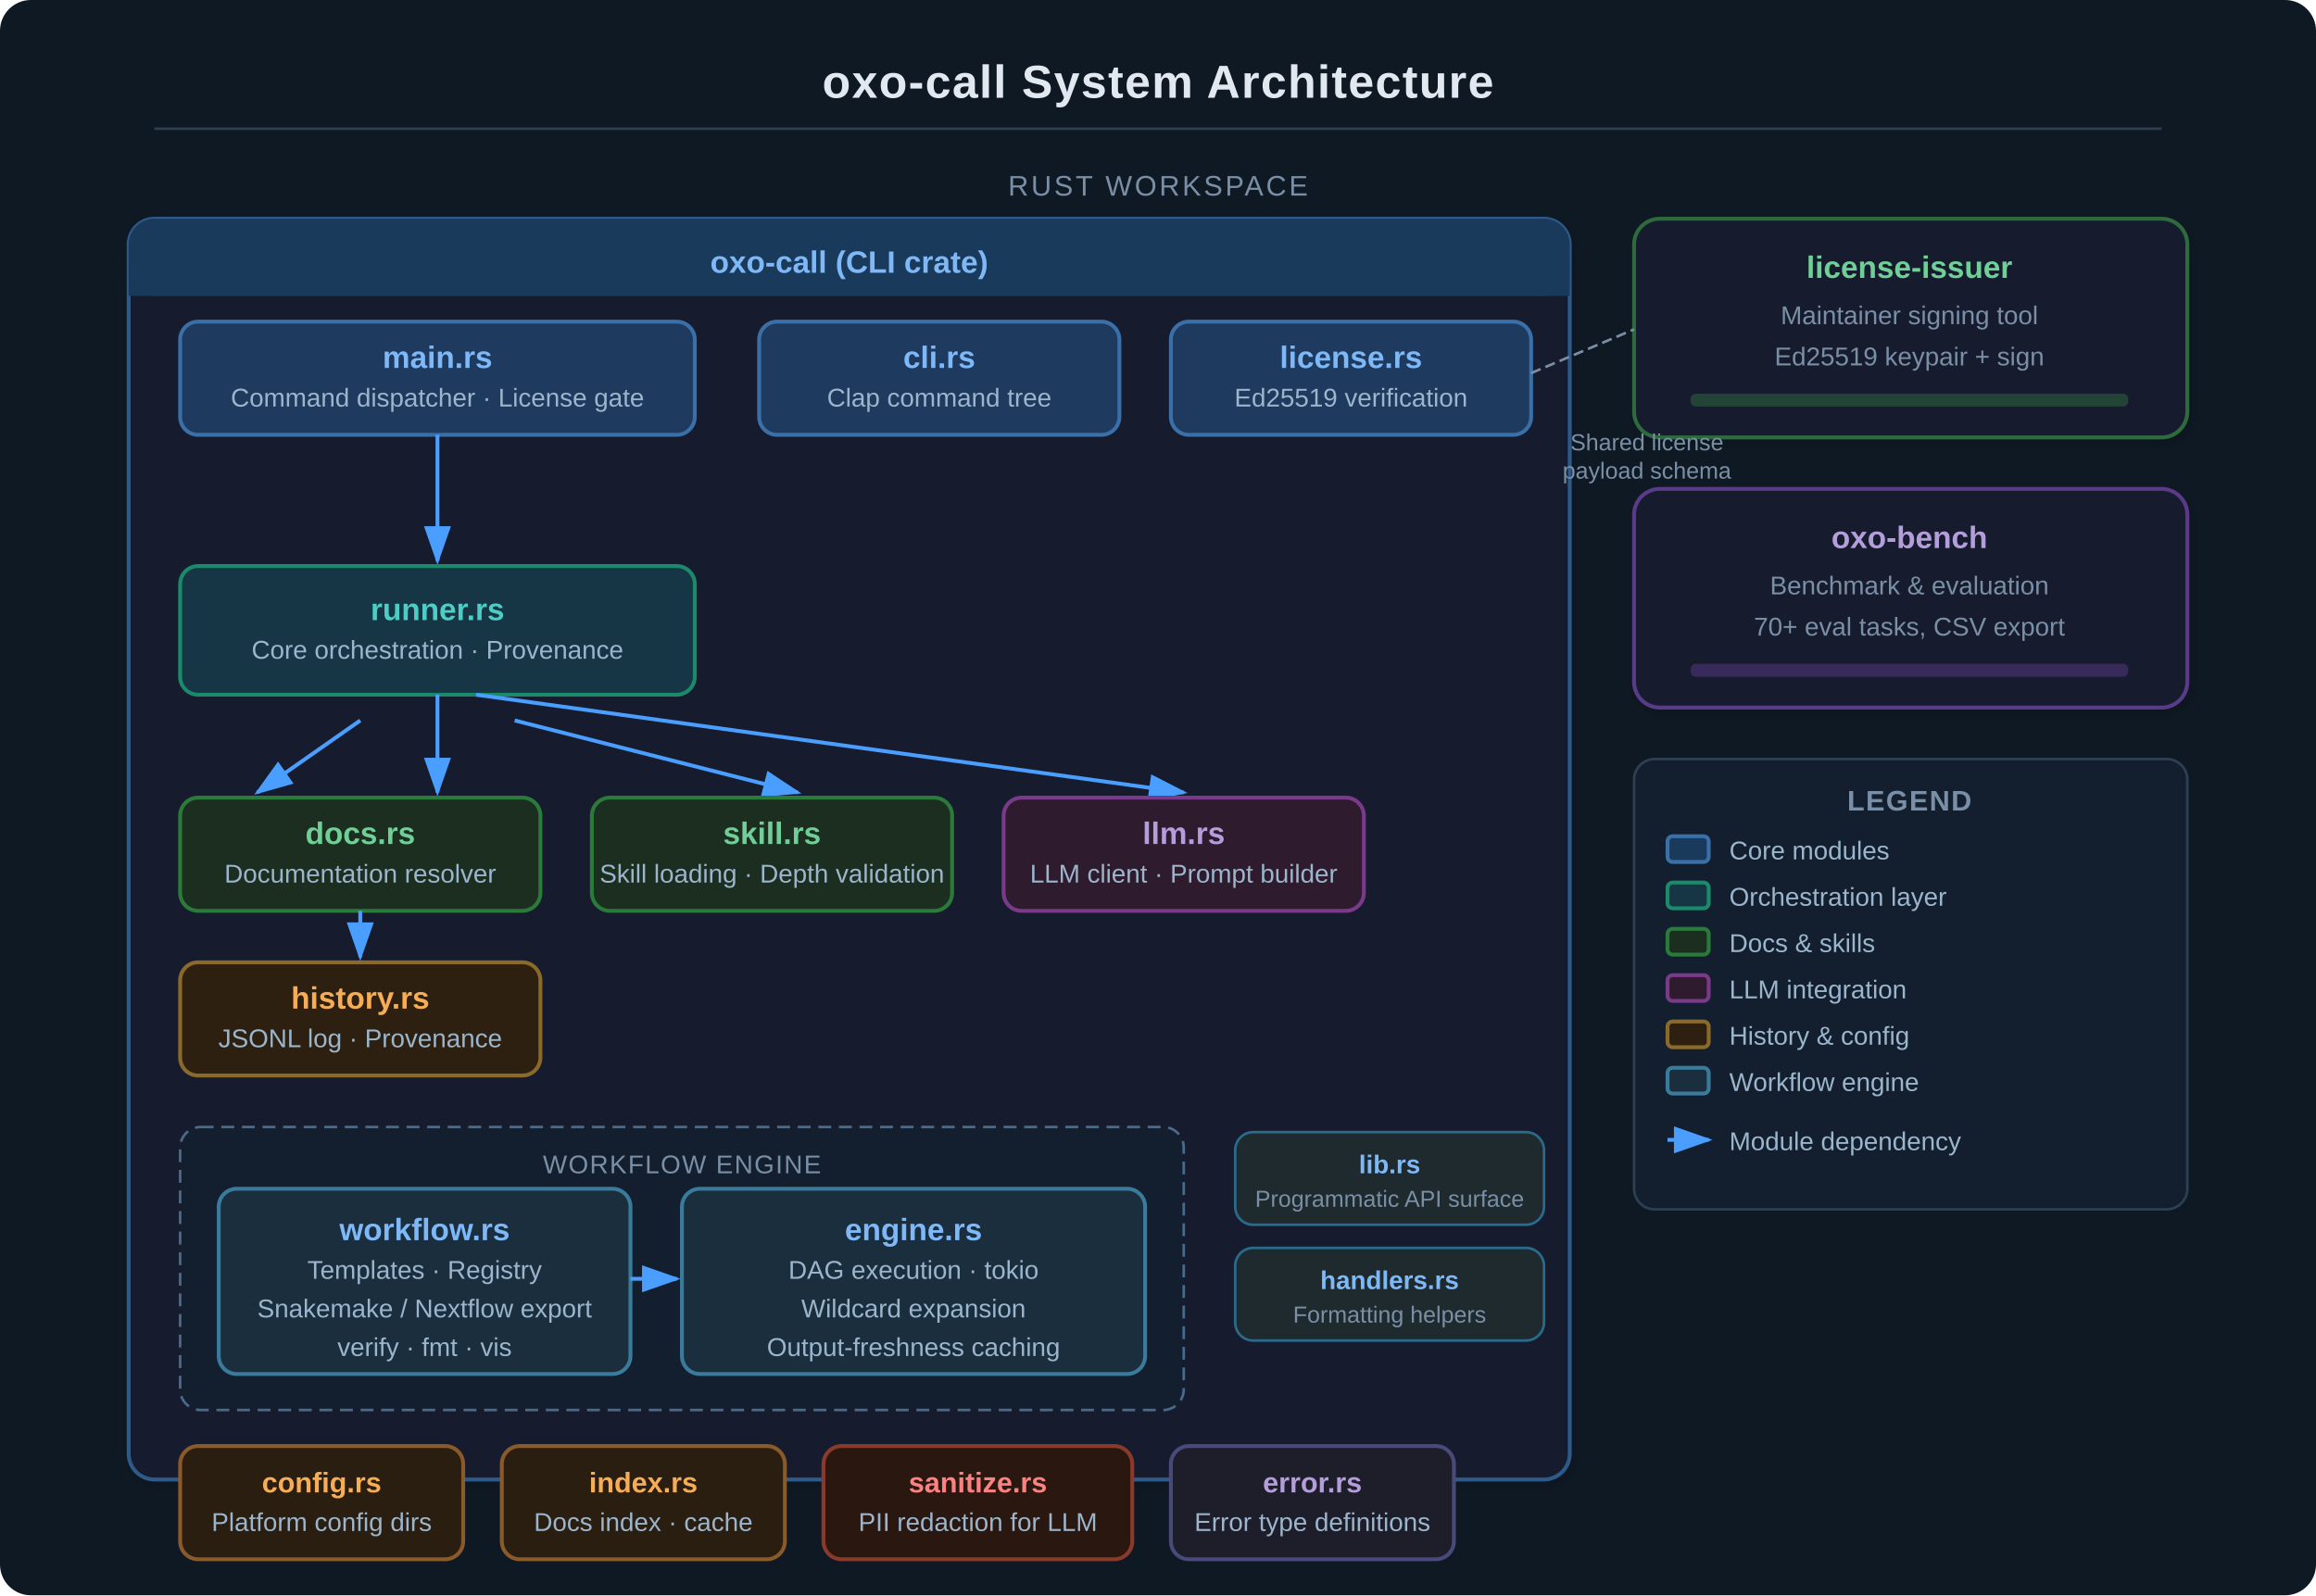
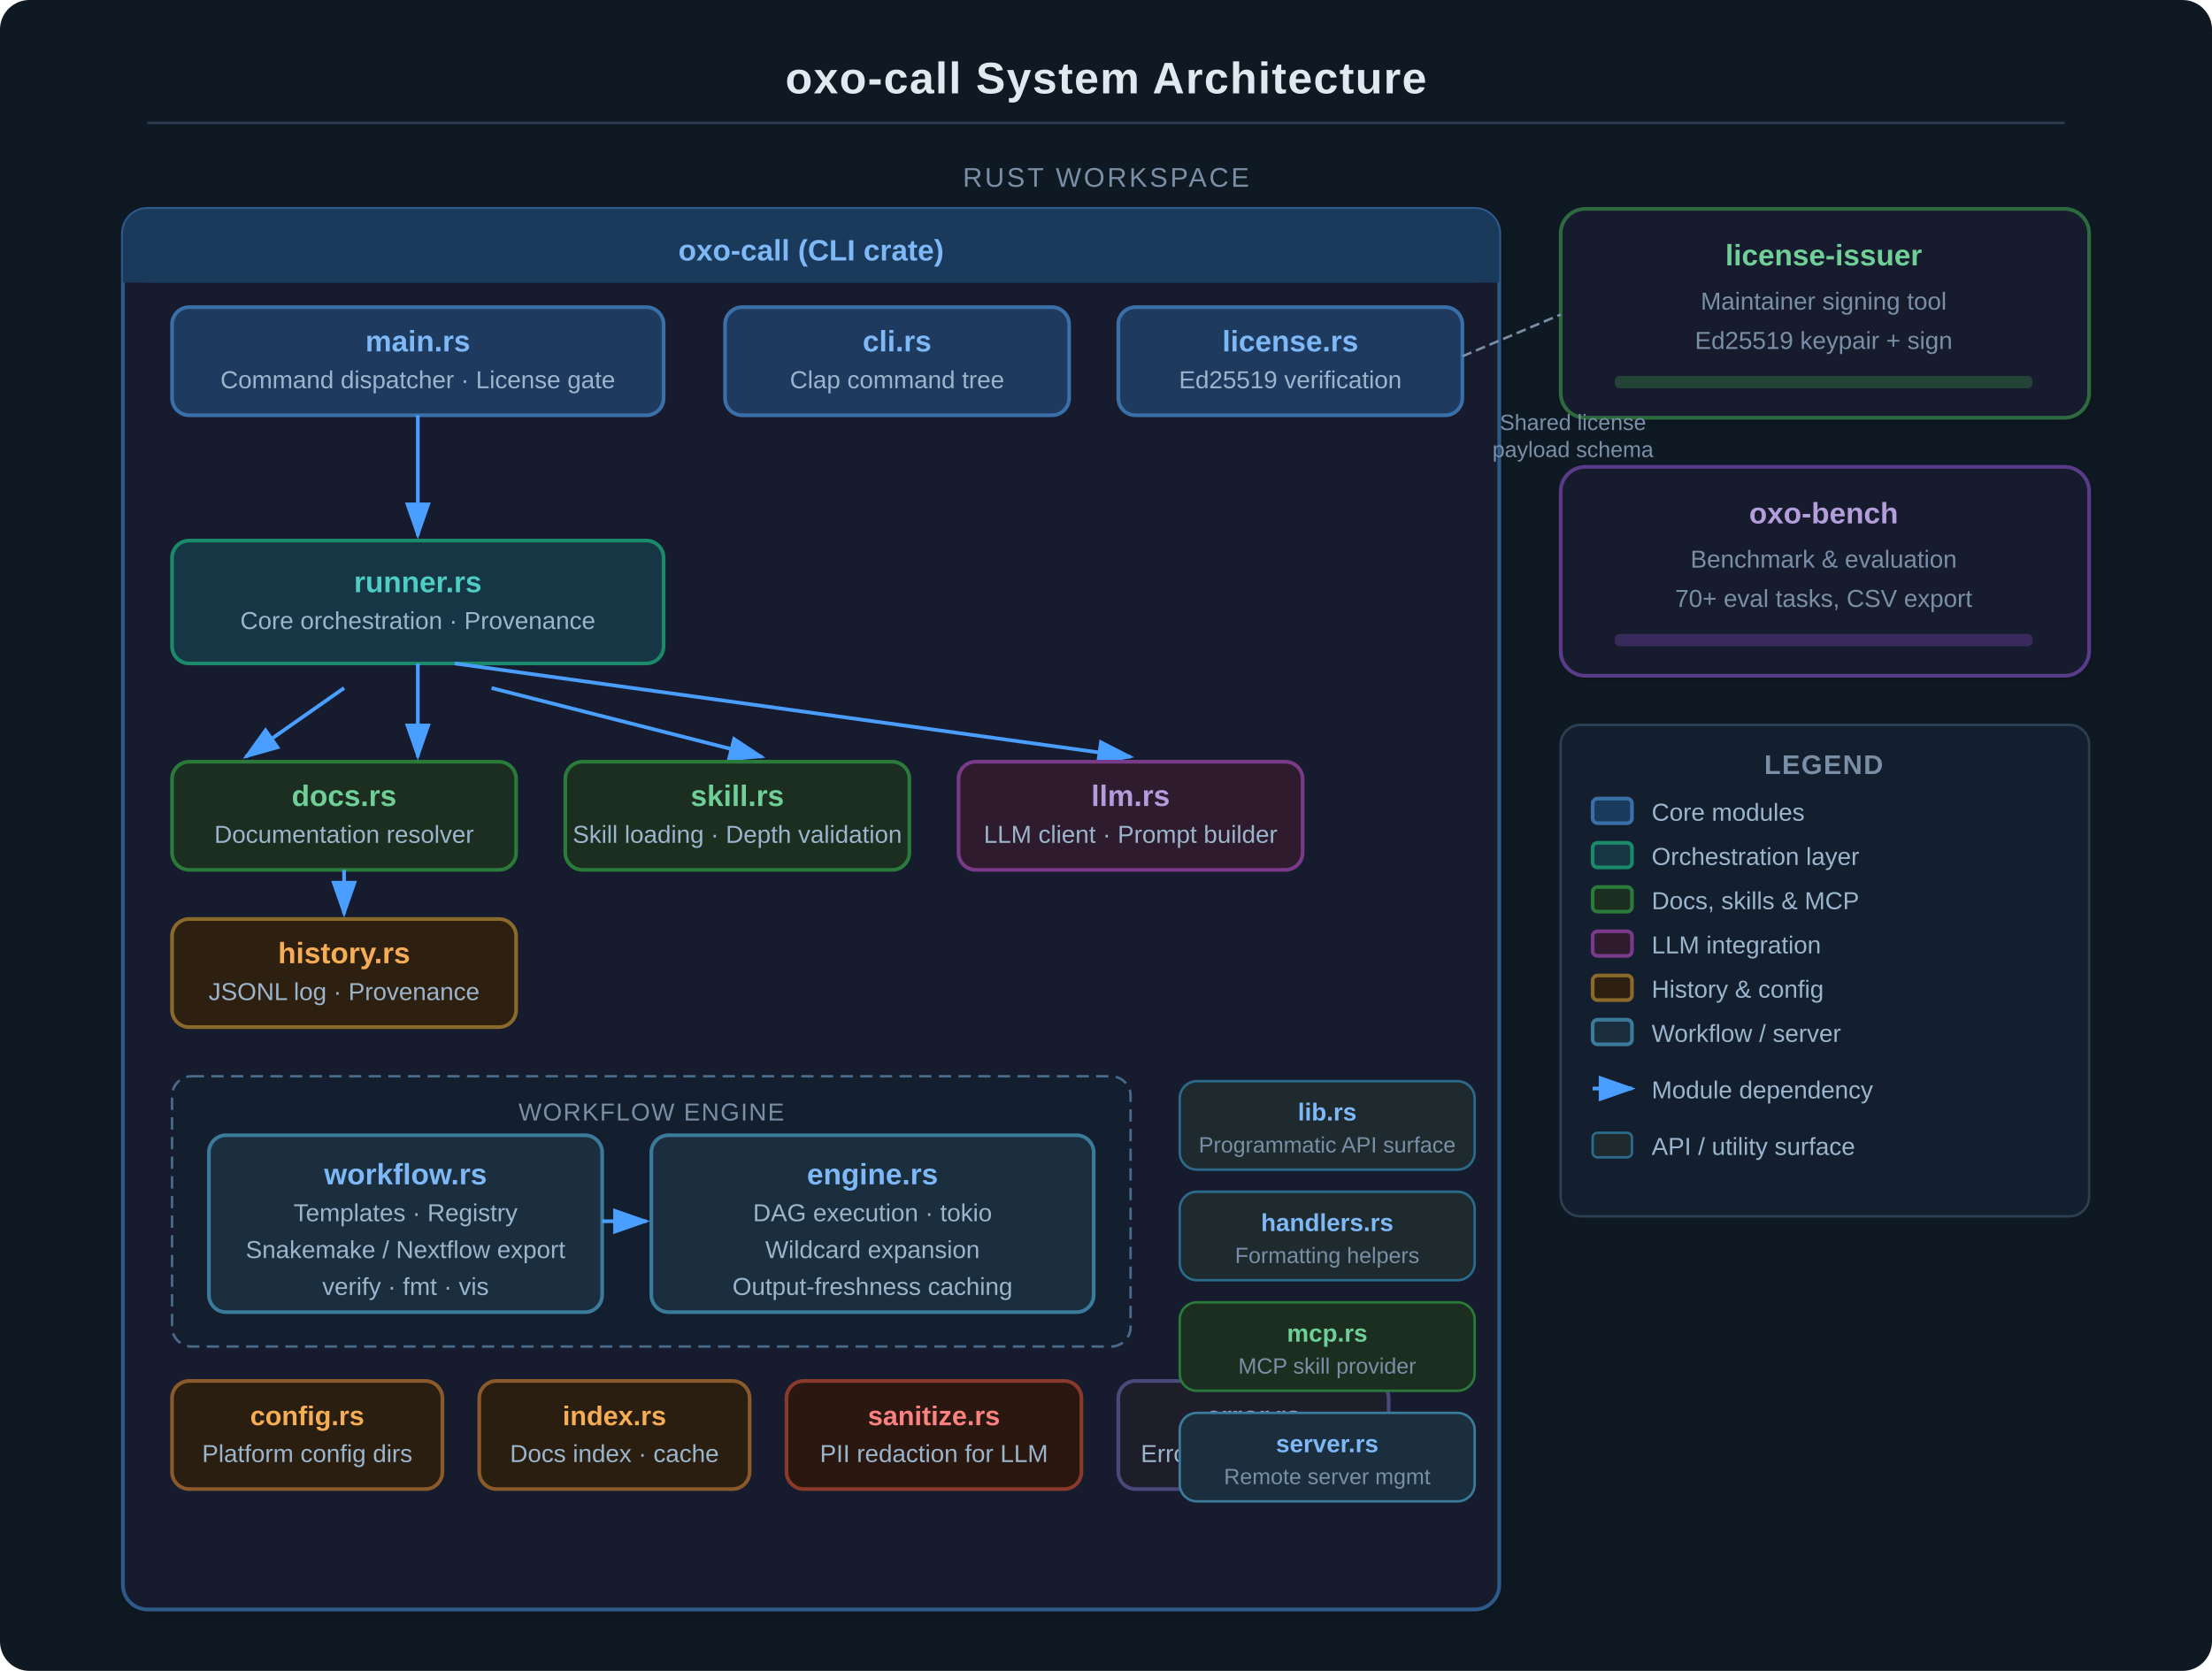
- <svg xmlns="http://www.w3.org/2000/svg" viewBox="0 0 900 620" font-family="'Segoe UI', 'Liberation Sans', Arial, sans-serif">
+ <svg xmlns="http://www.w3.org/2000/svg" viewBox="0 0 900 680" font-family="'Segoe UI', 'Liberation Sans', Arial, sans-serif">
  <defs>
    <marker id="arrow" markerWidth="10" markerHeight="7" refX="9" refY="3.5" orient="auto">
      <polygon points="0 0, 10 3.5, 0 7" fill="#4a9eff" />
    </marker>
    <marker id="arrow-gray" markerWidth="10" markerHeight="7" refX="9" refY="3.5" orient="auto">
      <polygon points="0 0, 10 3.5, 0 7" fill="#7a8fa6" />
    </marker>
    <filter id="shadow" x="-5%" y="-5%" width="110%" height="110%">
      <feDropShadow dx="1" dy="2" stdDeviation="2" flood-color="#00000022" />
    </filter>
  </defs>
-   <rect width="900" height="620" fill="#0f1923" rx="12" />
+   <rect width="900" height="680" fill="#0f1923" rx="12" />
  <text x="450" y="38" text-anchor="middle" fill="#e2e8f0" font-size="18" font-weight="700" letter-spacing="0.5">oxo-call System Architecture</text>
  <line x1="60" y1="50" x2="840" y2="50" stroke="#2d3f52" stroke-width="1" />
  <text x="450" y="76" text-anchor="middle" fill="#7a8fa6" font-size="11" letter-spacing="1">RUST WORKSPACE</text>
-   <rect x="50" y="85" width="560" height="490" rx="10" fill="#131f2e" stroke="#2d5a8a" stroke-width="1.5" filter="url(#shadow)" />
+   <rect x="50" y="85" width="560" height="570" rx="10" fill="#131f2e" stroke="#2d5a8a" stroke-width="1.5" filter="url(#shadow)" />
  <rect x="50" y="85" width="560" height="30" rx="10" fill="#1a3a5c" />
  <rect x="50" y="105" width="560" height="10" rx="0" fill="#1a3a5c" />
  <text x="330" y="106" text-anchor="middle" fill="#7eb8f7" font-size="12" font-weight="700">oxo-call (CLI crate)</text>
  <rect x="635" y="85" width="215" height="85" rx="10" fill="#131f2e" stroke="#2d6a3e" stroke-width="1.5" filter="url(#shadow)" />
  <text x="742" y="108" text-anchor="middle" fill="#6fcf97" font-size="12" font-weight="700">license-issuer</text>
  <text x="742" y="126" text-anchor="middle" fill="#7a8fa6" font-size="10">Maintainer signing tool</text>
  <text x="742" y="142" text-anchor="middle" fill="#7a8fa6" font-size="10">Ed25519 keypair + sign</text>
  <rect x="657" y="153" width="170" height="5" rx="2" fill="#2d6a3e" opacity="0.5" />
  <rect x="635" y="190" width="215" height="85" rx="10" fill="#131f2e" stroke="#5a3a8a" stroke-width="1.5" filter="url(#shadow)" />
  <text x="742" y="213" text-anchor="middle" fill="#b39ddb" font-size="12" font-weight="700">oxo-bench</text>
  <text x="742" y="231" text-anchor="middle" fill="#7a8fa6" font-size="10">Benchmark &amp; evaluation</text>
  <text x="742" y="247" text-anchor="middle" fill="#7a8fa6" font-size="10">70+ eval tasks, CSV export</text>
  <rect x="657" y="258" width="170" height="5" rx="2" fill="#5a3a8a" opacity="0.5" />
  <rect x="70" y="125" width="200" height="44" rx="7" fill="#1e3a5f" stroke="#3a6fa8" stroke-width="1.5" />
  <text x="170" y="143" text-anchor="middle" fill="#7eb8f7" font-size="12" font-weight="700">main.rs</text>
  <text x="170" y="158" text-anchor="middle" fill="#9bb5cc" font-size="10">Command dispatcher · License gate</text>
  <rect x="295" y="125" width="140" height="44" rx="7" fill="#1e3a5f" stroke="#3a6fa8" stroke-width="1.5" />
  <text x="365" y="143" text-anchor="middle" fill="#7eb8f7" font-size="12" font-weight="700">cli.rs</text>
  <text x="365" y="158" text-anchor="middle" fill="#9bb5cc" font-size="10">Clap command tree</text>
  <rect x="455" y="125" width="140" height="44" rx="7" fill="#1e3a5f" stroke="#3a6fa8" stroke-width="1.5" />
  <text x="525" y="143" text-anchor="middle" fill="#7eb8f7" font-size="12" font-weight="700">license.rs</text>
  <text x="525" y="158" text-anchor="middle" fill="#9bb5cc" font-size="10">Ed25519 verification</text>
  <line x1="170" y1="169" x2="170" y2="218" stroke="#4a9eff" stroke-width="1.5" marker-end="url(#arrow)" />
  <rect x="70" y="220" width="200" height="50" rx="7" fill="#163545" stroke="#1a8a6a" stroke-width="1.5" />
  <text x="170" y="241" text-anchor="middle" fill="#4ecdc4" font-size="12" font-weight="700">runner.rs</text>
  <text x="170" y="256" text-anchor="middle" fill="#9bb5cc" font-size="10">Core orchestration · Provenance</text>
  <line x1="170" y1="270" x2="170" y2="308" stroke="#4a9eff" stroke-width="1.5" marker-end="url(#arrow)" />
  <line x1="200" y1="280" x2="310" y2="308" stroke="#4a9eff" stroke-width="1.5" marker-end="url(#arrow)" />
  <line x1="140" y1="280" x2="100" y2="308" stroke="#4a9eff" stroke-width="1.5" marker-end="url(#arrow)" />
  <line x1="185" y1="270" x2="460" y2="308" stroke="#4a9eff" stroke-width="1.5" marker-end="url(#arrow)" />
  <rect x="70" y="310" width="140" height="44" rx="7" fill="#1c2e20" stroke="#2a7a3a" stroke-width="1.5" />
  <text x="140" y="328" text-anchor="middle" fill="#6fcf97" font-size="12" font-weight="700">docs.rs</text>
  <text x="140" y="343" text-anchor="middle" fill="#9bb5cc" font-size="10">Documentation resolver</text>
  <rect x="230" y="310" width="140" height="44" rx="7" fill="#1c2e20" stroke="#2a7a3a" stroke-width="1.5" />
  <text x="300" y="328" text-anchor="middle" fill="#6fcf97" font-size="12" font-weight="700">skill.rs</text>
  <text x="300" y="343" text-anchor="middle" fill="#9bb5cc" font-size="10">Skill loading · Depth validation</text>
  <rect x="390" y="310" width="140" height="44" rx="7" fill="#2e1c2e" stroke="#7a3a8a" stroke-width="1.5" />
  <text x="460" y="328" text-anchor="middle" fill="#b39ddb" font-size="12" font-weight="700">llm.rs</text>
  <text x="460" y="343" text-anchor="middle" fill="#9bb5cc" font-size="10">LLM client · Prompt builder</text>
  <rect x="70" y="374" width="140" height="44" rx="7" fill="#2e2010" stroke="#8a6a2a" stroke-width="1.5" />
  <text x="140" y="392" text-anchor="middle" fill="#f6ad55" font-size="12" font-weight="700">history.rs</text>
  <text x="140" y="407" text-anchor="middle" fill="#9bb5cc" font-size="10">JSONL log · Provenance</text>
  <line x1="140" y1="354" x2="140" y2="372" stroke="#4a9eff" stroke-width="1.5" marker-end="url(#arrow)" />
  <rect x="70" y="438" width="390" height="110" rx="8" fill="#131f2e" stroke="#4a6a8a" stroke-width="1" stroke-dasharray="5,3" />
  <text x="265" y="456" text-anchor="middle" fill="#7a8fa6" font-size="10" letter-spacing="0.5">WORKFLOW ENGINE</text>
  <rect x="85" y="462" width="160" height="72" rx="7" fill="#1a2e3e" stroke="#3a7a9a" stroke-width="1.5" />
  <text x="165" y="482" text-anchor="middle" fill="#7eb8f7" font-size="12" font-weight="700">workflow.rs</text>
  <text x="165" y="497" text-anchor="middle" fill="#9bb5cc" font-size="10">Templates · Registry</text>
  <text x="165" y="512" text-anchor="middle" fill="#9bb5cc" font-size="10">Snakemake / Nextflow export</text>
  <text x="165" y="527" text-anchor="middle" fill="#9bb5cc" font-size="10">verify · fmt · vis</text>
  <line x1="245" y1="497" x2="263" y2="497" stroke="#4a9eff" stroke-width="1.5" marker-end="url(#arrow)" />
  <rect x="265" y="462" width="180" height="72" rx="7" fill="#1a2e3e" stroke="#3a7a9a" stroke-width="1.5" />
  <text x="355" y="482" text-anchor="middle" fill="#7eb8f7" font-size="12" font-weight="700">engine.rs</text>
  <text x="355" y="497" text-anchor="middle" fill="#9bb5cc" font-size="10">DAG execution · tokio</text>
  <text x="355" y="512" text-anchor="middle" fill="#9bb5cc" font-size="10">Wildcard expansion</text>
  <text x="355" y="527" text-anchor="middle" fill="#9bb5cc" font-size="10">Output-freshness caching</text>
  <rect x="70" y="562" width="110" height="44" rx="7" fill="#2a1e10" stroke="#8a5a2a" stroke-width="1.5" />
  <text x="125" y="580" text-anchor="middle" fill="#f6ad55" font-size="11" font-weight="700">config.rs</text>
  <text x="125" y="595" text-anchor="middle" fill="#9bb5cc" font-size="10">Platform config dirs</text>
  <rect x="195" y="562" width="110" height="44" rx="7" fill="#2a1e10" stroke="#8a5a2a" stroke-width="1.5" />
  <text x="250" y="580" text-anchor="middle" fill="#f6ad55" font-size="11" font-weight="700">index.rs</text>
  <text x="250" y="595" text-anchor="middle" fill="#9bb5cc" font-size="10">Docs index · cache</text>
  <rect x="320" y="562" width="120" height="44" rx="7" fill="#2a1810" stroke="#8a3a2a" stroke-width="1.5" />
  <text x="380" y="580" text-anchor="middle" fill="#fc8181" font-size="11" font-weight="700">sanitize.rs</text>
  <text x="380" y="595" text-anchor="middle" fill="#9bb5cc" font-size="10">PII redaction for LLM</text>
  <rect x="455" y="562" width="110" height="44" rx="7" fill="#1e1e2a" stroke="#4a4a7a" stroke-width="1.5" />
  <text x="510" y="580" text-anchor="middle" fill="#b39ddb" font-size="11" font-weight="700">error.rs</text>
  <text x="510" y="595" text-anchor="middle" fill="#9bb5cc" font-size="10">Error type definitions</text>
  <rect x="480" y="440" width="120" height="36" rx="7" fill="#1e2a2e" stroke="#2a6a8a" stroke-width="1" />
  <text x="540" y="456" text-anchor="middle" fill="#7eb8f7" font-size="10" font-weight="700">lib.rs</text>
  <text x="540" y="469" text-anchor="middle" fill="#7a8fa6" font-size="9">Programmatic API surface</text>
  <rect x="480" y="485" width="120" height="36" rx="7" fill="#1e2a2e" stroke="#2a6a8a" stroke-width="1" />
  <text x="540" y="501" text-anchor="middle" fill="#7eb8f7" font-size="10" font-weight="700">handlers.rs</text>
  <text x="540" y="514" text-anchor="middle" fill="#7a8fa6" font-size="9">Formatting helpers</text>
-   <rect x="635" y="295" width="215" height="175" rx="8" fill="#131f2e" stroke="#2d3f52" stroke-width="1" />
+   <rect x="480" y="530" width="120" height="36" rx="7" fill="#1c2e20" stroke="#2a7a3a" stroke-width="1" />
+   <text x="540" y="546" text-anchor="middle" fill="#6fcf97" font-size="10" font-weight="700">mcp.rs</text>
+   <text x="540" y="559" text-anchor="middle" fill="#7a8fa6" font-size="9">MCP skill provider</text>
+   <rect x="480" y="575" width="120" height="36" rx="7" fill="#1a2e3e" stroke="#3a7a9a" stroke-width="1" />
+   <text x="540" y="591" text-anchor="middle" fill="#7eb8f7" font-size="10" font-weight="700">server.rs</text>
+   <text x="540" y="604" text-anchor="middle" fill="#7a8fa6" font-size="9">Remote server mgmt</text>
+   <rect x="635" y="295" width="215" height="200" rx="8" fill="#131f2e" stroke="#2d3f52" stroke-width="1" />
  <text x="742" y="315" text-anchor="middle" fill="#7a8fa6" font-size="11" font-weight="700" letter-spacing="0.5">LEGEND</text>
  <rect x="648" y="325" width="16" height="10" rx="2" fill="#1a3a5c" stroke="#3a6fa8" stroke-width="1.5" />
  <text x="672" y="334" fill="#9bb5cc" font-size="10">Core modules</text>
  <rect x="648" y="343" width="16" height="10" rx="2" fill="#163545" stroke="#1a8a6a" stroke-width="1.5" />
  <text x="672" y="352" fill="#9bb5cc" font-size="10">Orchestration layer</text>
  <rect x="648" y="361" width="16" height="10" rx="2" fill="#1c2e20" stroke="#2a7a3a" stroke-width="1.5" />
-   <text x="672" y="370" fill="#9bb5cc" font-size="10">Docs &amp; skills</text>
+   <text x="672" y="370" fill="#9bb5cc" font-size="10">Docs, skills &amp; MCP</text>
  <rect x="648" y="379" width="16" height="10" rx="2" fill="#2e1c2e" stroke="#7a3a8a" stroke-width="1.5" />
  <text x="672" y="388" fill="#9bb5cc" font-size="10">LLM integration</text>
  <rect x="648" y="397" width="16" height="10" rx="2" fill="#2e2010" stroke="#8a6a2a" stroke-width="1.5" />
  <text x="672" y="406" fill="#9bb5cc" font-size="10">History &amp; config</text>
  <rect x="648" y="415" width="16" height="10" rx="2" fill="#1a2e3e" stroke="#3a7a9a" stroke-width="1.5" />
-   <text x="672" y="424" fill="#9bb5cc" font-size="10">Workflow engine</text>
+   <text x="672" y="424" fill="#9bb5cc" font-size="10">Workflow / server</text>
  <line x1="648" y1="443" x2="664" y2="443" stroke="#4a9eff" stroke-width="1.5" marker-end="url(#arrow)" />
  <text x="672" y="447" fill="#9bb5cc" font-size="10">Module dependency</text>
+   <rect x="648" y="461" width="16" height="10" rx="2" fill="#1e2a2e" stroke="#2a6a8a" stroke-width="1" />
+   <text x="672" y="470" fill="#9bb5cc" font-size="10">API / utility surface</text>
  <line x1="595" y1="145" x2="635" y2="128" stroke="#7a8fa6" stroke-width="1" stroke-dasharray="4,2" />
  <text x="640" y="175" fill="#7a8fa6" font-size="9" text-anchor="middle">Shared license</text>
  <text x="640" y="186" fill="#7a8fa6" font-size="9" text-anchor="middle">payload schema</text>
</svg>
